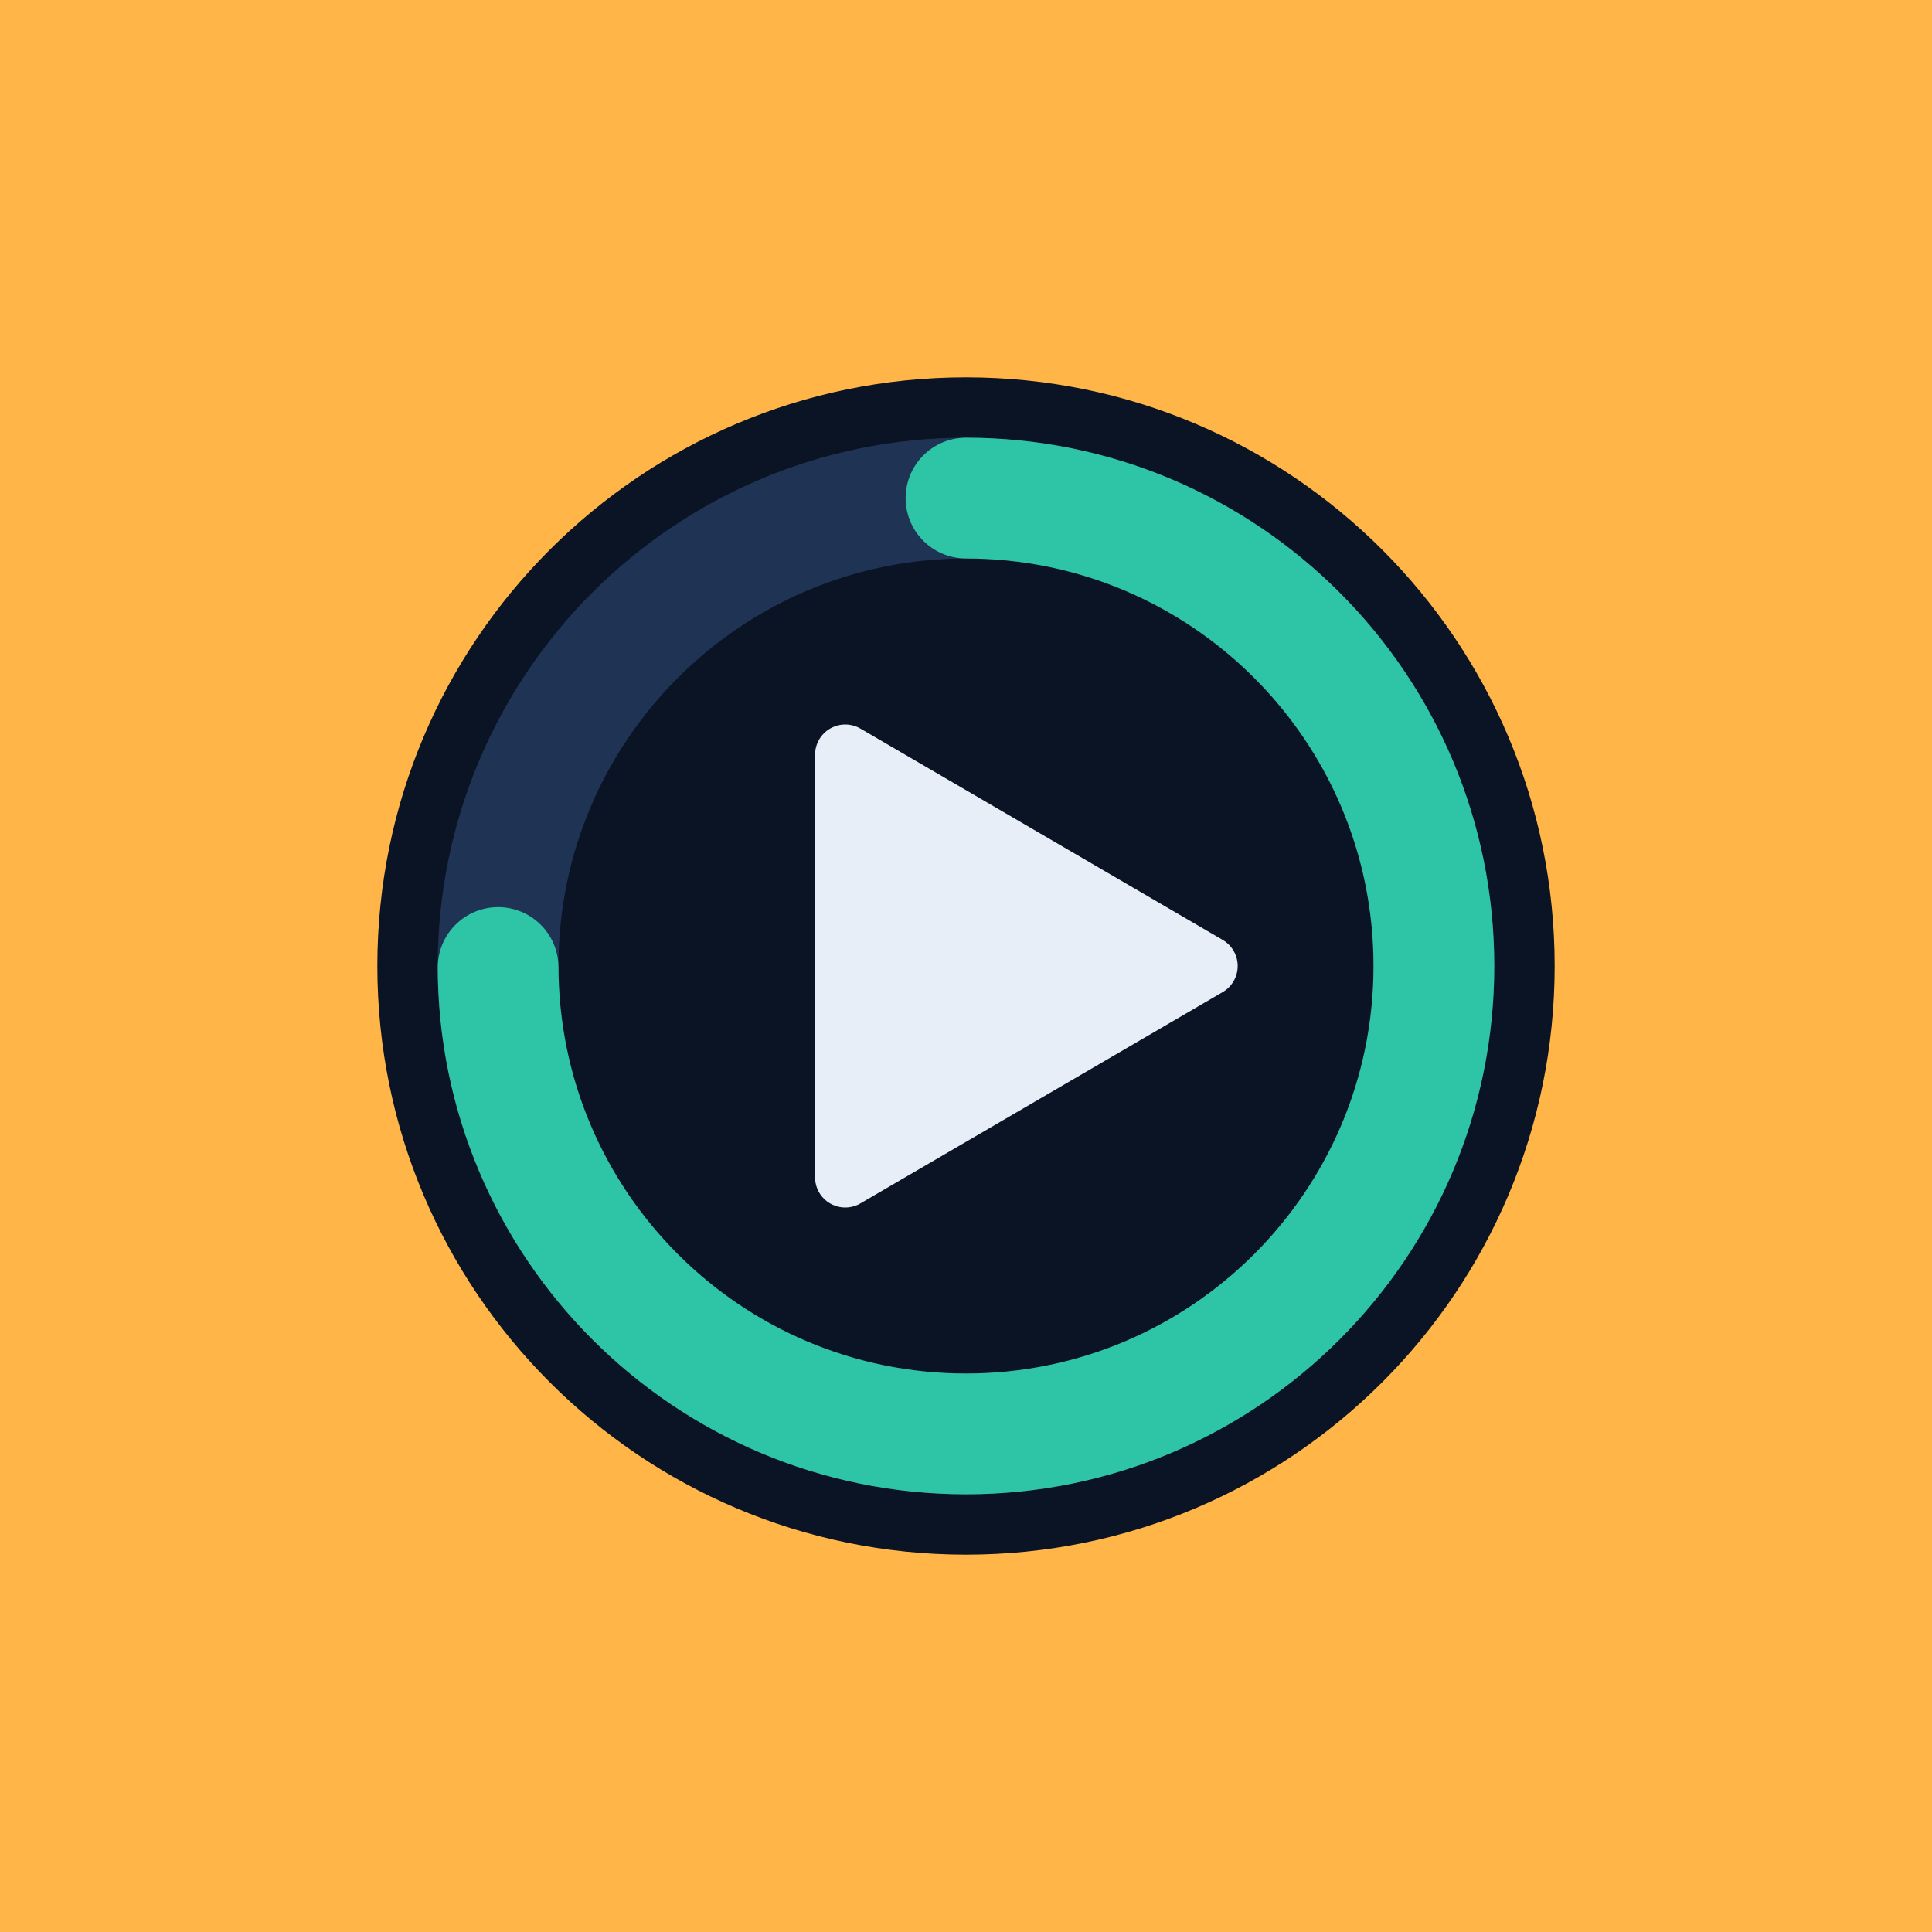
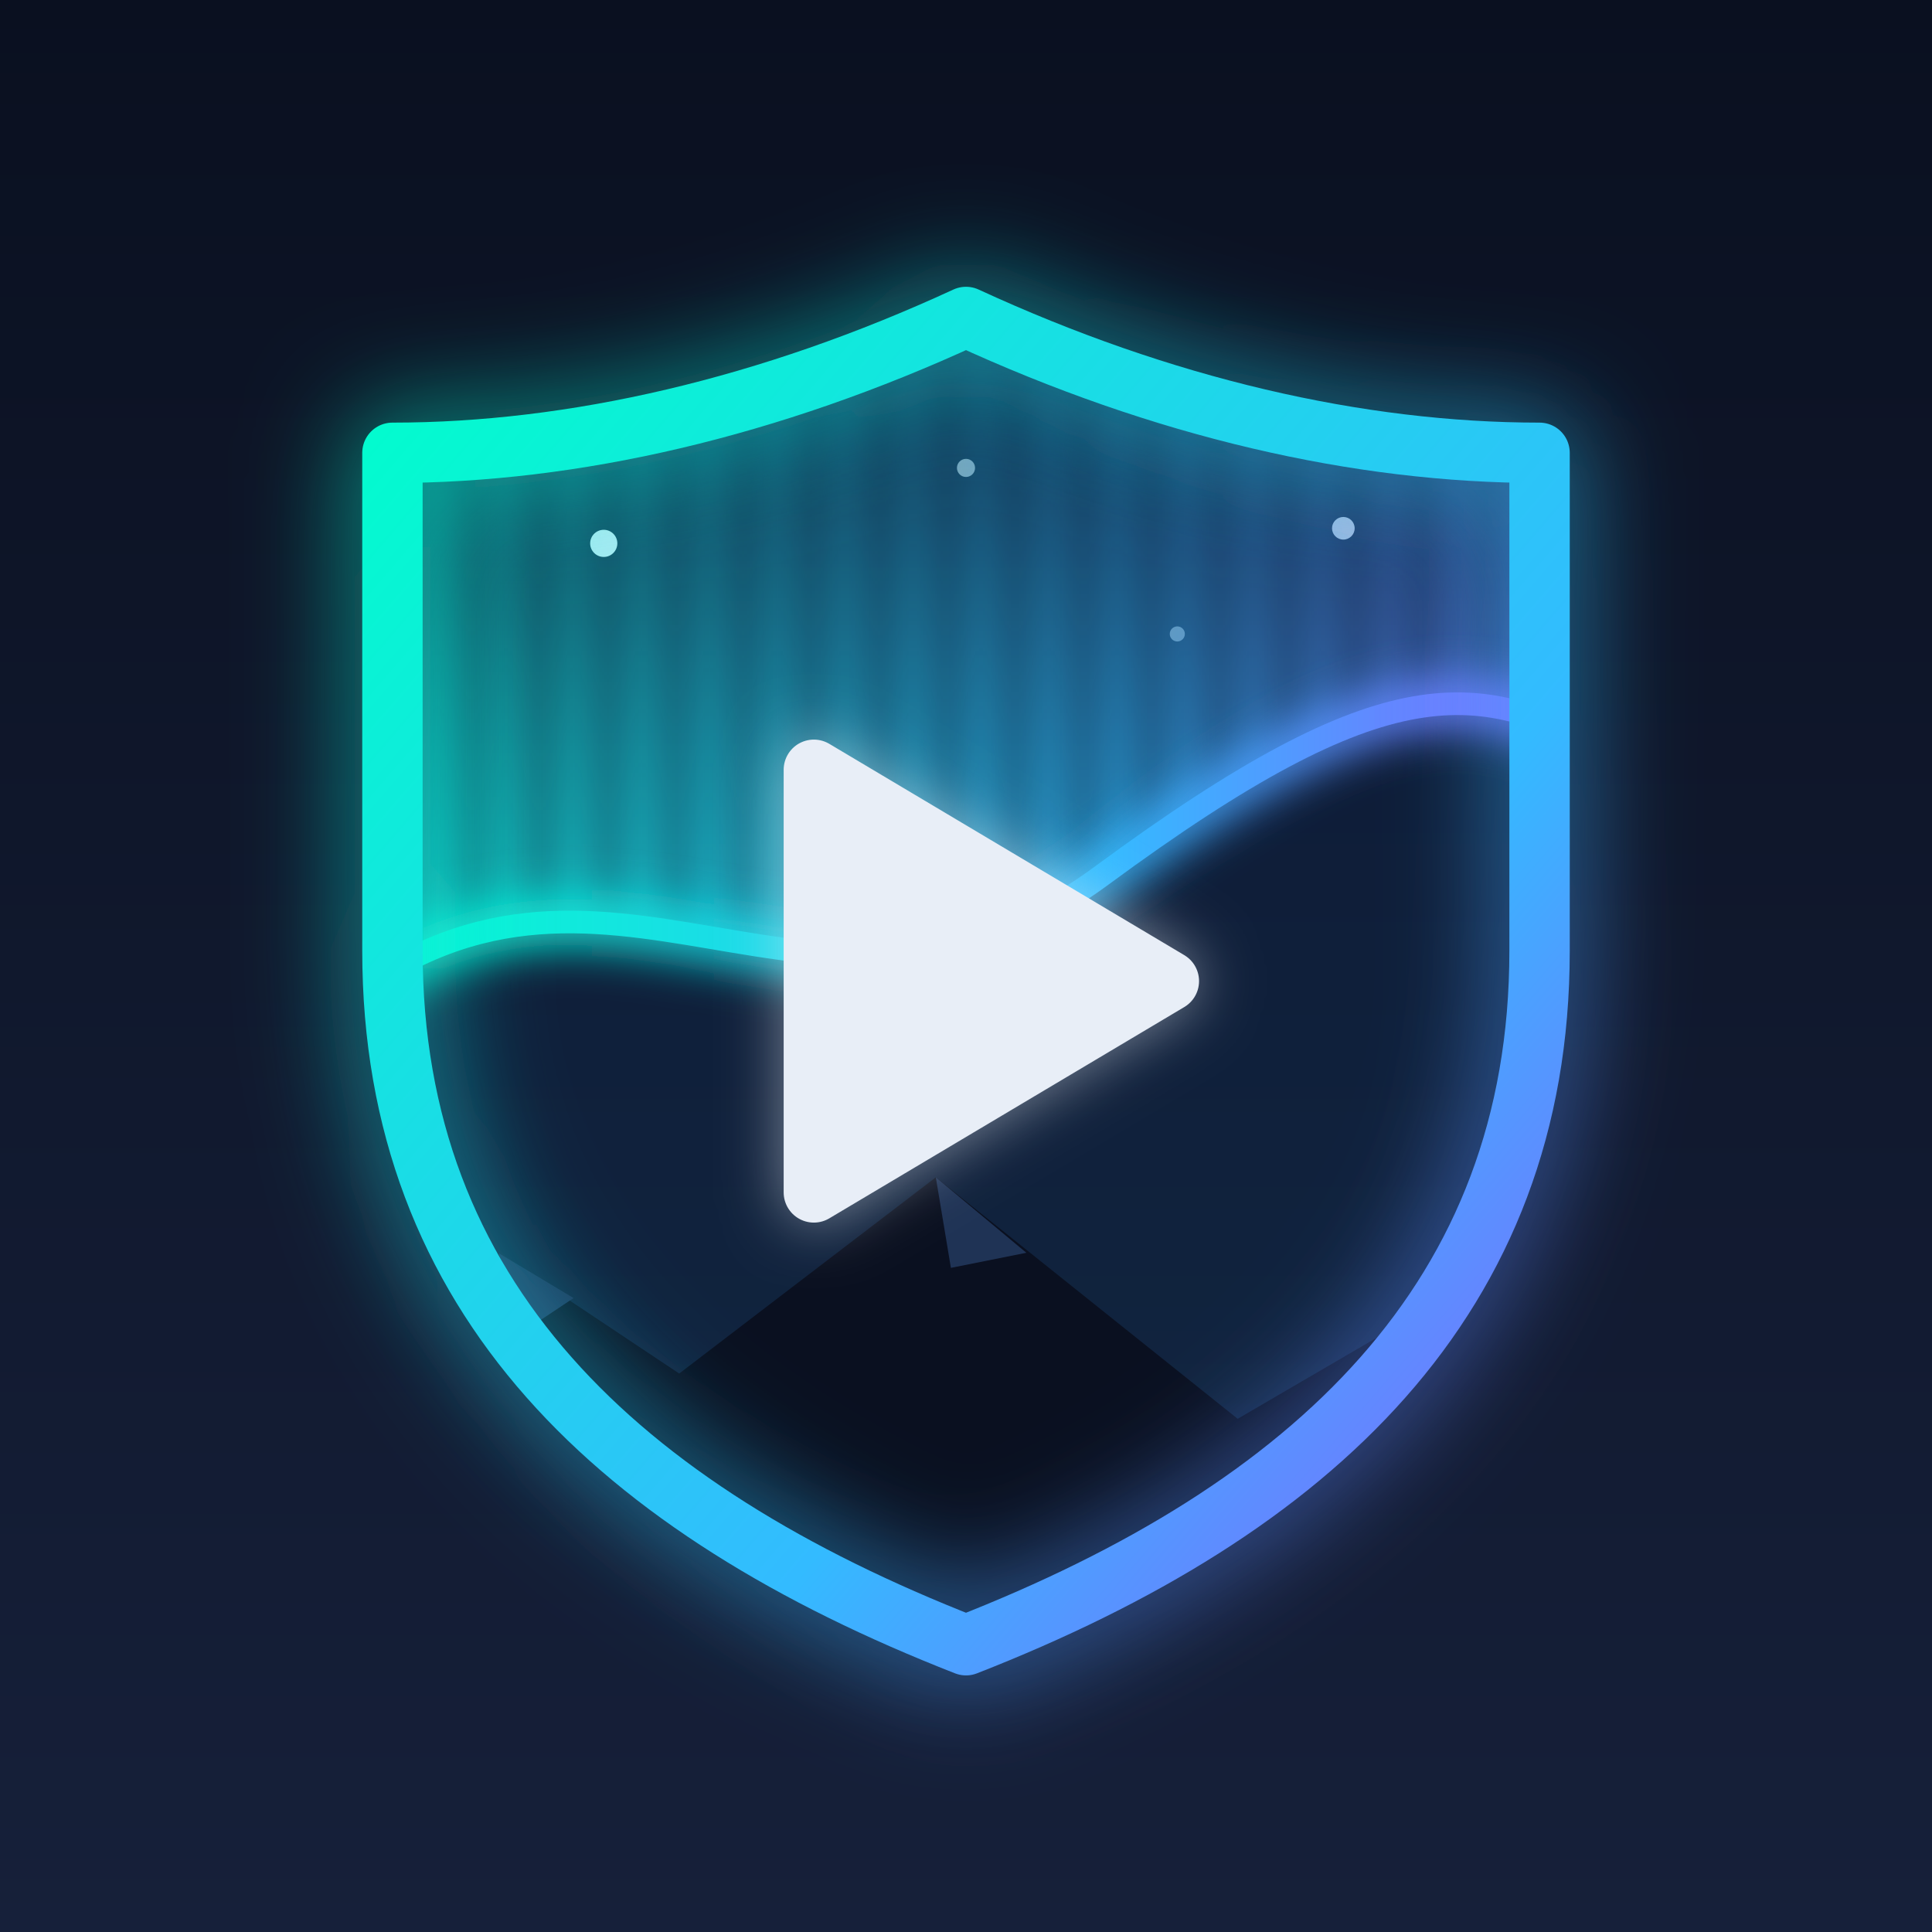
<svg xmlns="http://www.w3.org/2000/svg" width="256" height="256" viewBox="0 0 256 256">
-   <rect width="256" height="256" fill="#FFB547" />
-   <circle cx="128" cy="128" r="78" fill="#0B1424" />
-   <circle cx="128" cy="128" r="62" fill="none" stroke="#1F3355" stroke-width="16" />
-   <circle cx="128" cy="128" r="62" fill="none" stroke="#2EC4A6" stroke-width="16" stroke-linecap="round" stroke-dasharray="292 390" transform="rotate(-90 128 128)" />
-   <path d="M112 100 L160 128 L112 156 Z" fill="#E8EEF7" stroke="#E8EEF7" stroke-width="8" stroke-linejoin="round" />
+   <defs>
+     <linearGradient id="i-night" x1="0" y1="0" x2="0" y2="1">
+       <stop offset="0" stop-color="#0A1020" />
+       <stop offset="1" stop-color="#16203A" />
+     </linearGradient>
+     <linearGradient id="i-sky" x1="0" y1="0" x2="0" y2="1">
+       <stop offset="0" stop-color="#0B1430" />
+       <stop offset="1" stop-color="#132A44" />
+     </linearGradient>
+     <linearGradient id="i-colour" x1="0" y1="0" x2="1" y2="0">
+       <stop offset="0" stop-color="#00FFCC" />
+       <stop offset="0.6" stop-color="#33BBFF" />
+       <stop offset="1" stop-color="#8A5CFF" />
+     </linearGradient>
+     <linearGradient id="i-frame-colour" x1="0" y1="0" x2="1" y2="1">
+       <stop offset="0" stop-color="#00FFCC" />
+       <stop offset="0.65" stop-color="#33BBFF" />
+       <stop offset="1" stop-color="#8A5CFF" />
+     </linearGradient>
+     <linearGradient id="i-rise" x1="0" y1="1" x2="0" y2="0">
+       <stop offset="0" stop-color="#fff" stop-opacity="1" />
+       <stop offset="0.25" stop-color="#fff" stop-opacity="0.75" />
+       <stop offset="1" stop-color="#fff" stop-opacity="0" />
+     </linearGradient>
+     <pattern id="i-rays" width="9" height="256" patternUnits="userSpaceOnUse">
+       <rect width="9" height="256" fill="#fff" opacity="0.55" />
+       <rect x="2" width="4" height="256" fill="#fff" />
+     </pattern>
+     <filter id="i-ray-blur" x="-50%" y="-50%" width="200%" height="200%">
+       <feGaussianBlur stdDeviation="2.6 0" />
+     </filter>
+     <mask id="i-curtain-mask" maskUnits="userSpaceOnUse" x="0" y="0" width="256" height="256">
+       <g filter="url(#i-ray-blur)">
+         <rect width="256" height="256" fill="url(#i-rays)" />
+       </g>
+     </mask>
+     <filter id="i-glow" x="-50%" y="-50%" width="200%" height="200%">
+       <feGaussianBlur stdDeviation="7" />
+     </filter>
+     <filter id="i-line-glow" x="-50%" y="-50%" width="200%" height="200%">
+       <feGaussianBlur stdDeviation="3" />
+     </filter>
+     <filter id="i-soft" x="-50%" y="-50%" width="200%" height="200%">
+       <feGaussianBlur stdDeviation="4" />
+     </filter>
+     <clipPath id="i-frame">
+       <path d="M128 42 C 154 54, 180 60, 204 60 L 204 126 C 204 172, 174 200, 128 218 C 82 200, 52 172, 52 126 L 52 60 C 76 60, 102 54, 128 42 Z" />
+     </clipPath>
+     <mask id="i-fade" maskUnits="userSpaceOnUse" x="0" y="0" width="256" height="256">
+       <path d="M44 134 C 80 104, 108 144, 146 116 S 196 90, 214 100 L 230 20 L 26 20 Z" fill="url(#i-rise)" />
+     </mask>
+   </defs>
+   <rect width="256" height="256" fill="url(#i-night)" />
+   <g clip-path="url(#i-frame)">
+     <rect width="256" height="256" fill="url(#i-sky)" />
+     <circle cx="80" cy="72" r="1.8" fill="#E8EEF7" />
+     <circle cx="178" cy="70" r="1.5" fill="#E8EEF7" opacity="0.8" />
+     <circle cx="128" cy="62" r="1.2" fill="#E8EEF7" opacity="0.6" />
+     <circle cx="156" cy="84" r="1" fill="#E8EEF7" opacity="0.5" />
+     <g mask="url(#i-fade)">
+       <rect x="20" y="20" width="216" height="200" fill="url(#i-colour)" mask="url(#i-curtain-mask)" />
+     </g>
+     <path d="M44 134 C 80 104, 108 144, 146 116 S 196 90, 214 100" fill="none" stroke="url(#i-colour)" stroke-width="6" filter="url(#i-line-glow)" />
+     <path d="M44 134 C 80 104, 108 144, 146 116 S 196 90, 214 100" fill="none" stroke="url(#i-colour)" stroke-width="3" stroke-linecap="round" />
+     <path d="M20 230 L 20 192 L 66 166 L 90 182 L 124 156 L 164 188 L 188 174 L 236 202 L 236 230 Z" fill="#0A1020" />
+     <path d="M66 166 L 76 172 L 70 176 Z M124 156 L 136 166 L 126 168 Z" fill="#1F3355" />
+     <path d="M107.84 102 L 154.88 130 L 107.84 158 Z" fill="#E8EEF7" stroke="#E8EEF7" stroke-width="8" stroke-linejoin="round" filter="url(#i-soft)" opacity="0.5" />
+     <path d="M107.84 102 L 154.88 130 L 107.84 158 Z" fill="#E8EEF7" stroke="#E8EEF7" stroke-width="8" stroke-linejoin="round" />
+   </g>
+   <path d="M128 42 C 154 54, 180 60, 204 60 L 204 126 C 204 172, 174 200, 128 218 C 82 200, 52 172, 52 126 L 52 60 C 76 60, 102 54, 128 42 Z" fill="none" stroke="url(#i-frame-colour)" stroke-width="10" stroke-linejoin="round" filter="url(#i-glow)" opacity="0.6" />
+   <path d="M128 42 C 154 54, 180 60, 204 60 L 204 126 C 204 172, 174 200, 128 218 C 82 200, 52 172, 52 126 L 52 60 C 76 60, 102 54, 128 42 Z" fill="none" stroke="url(#i-frame-colour)" stroke-width="8" stroke-linejoin="round" />
</svg>
